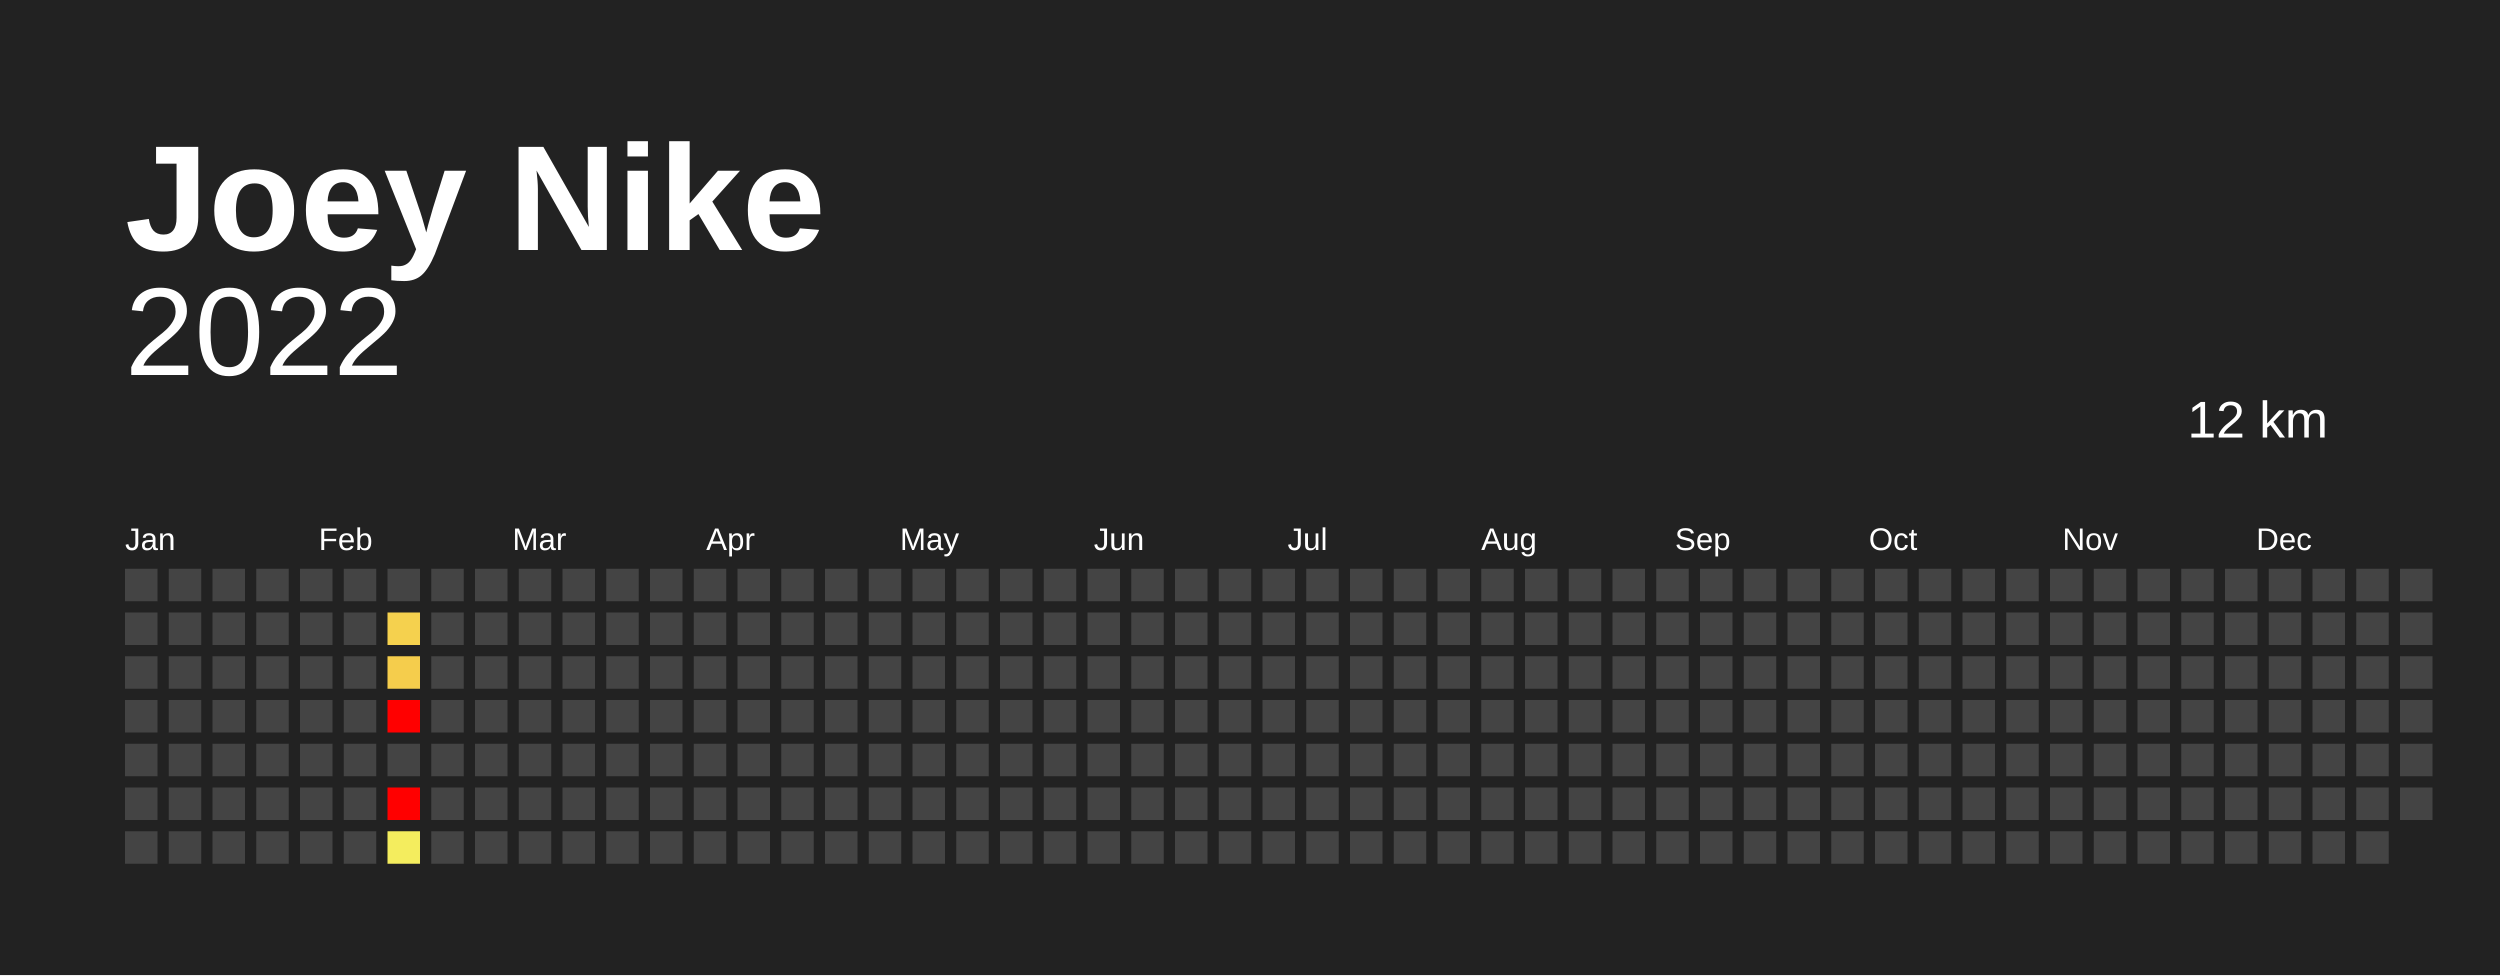
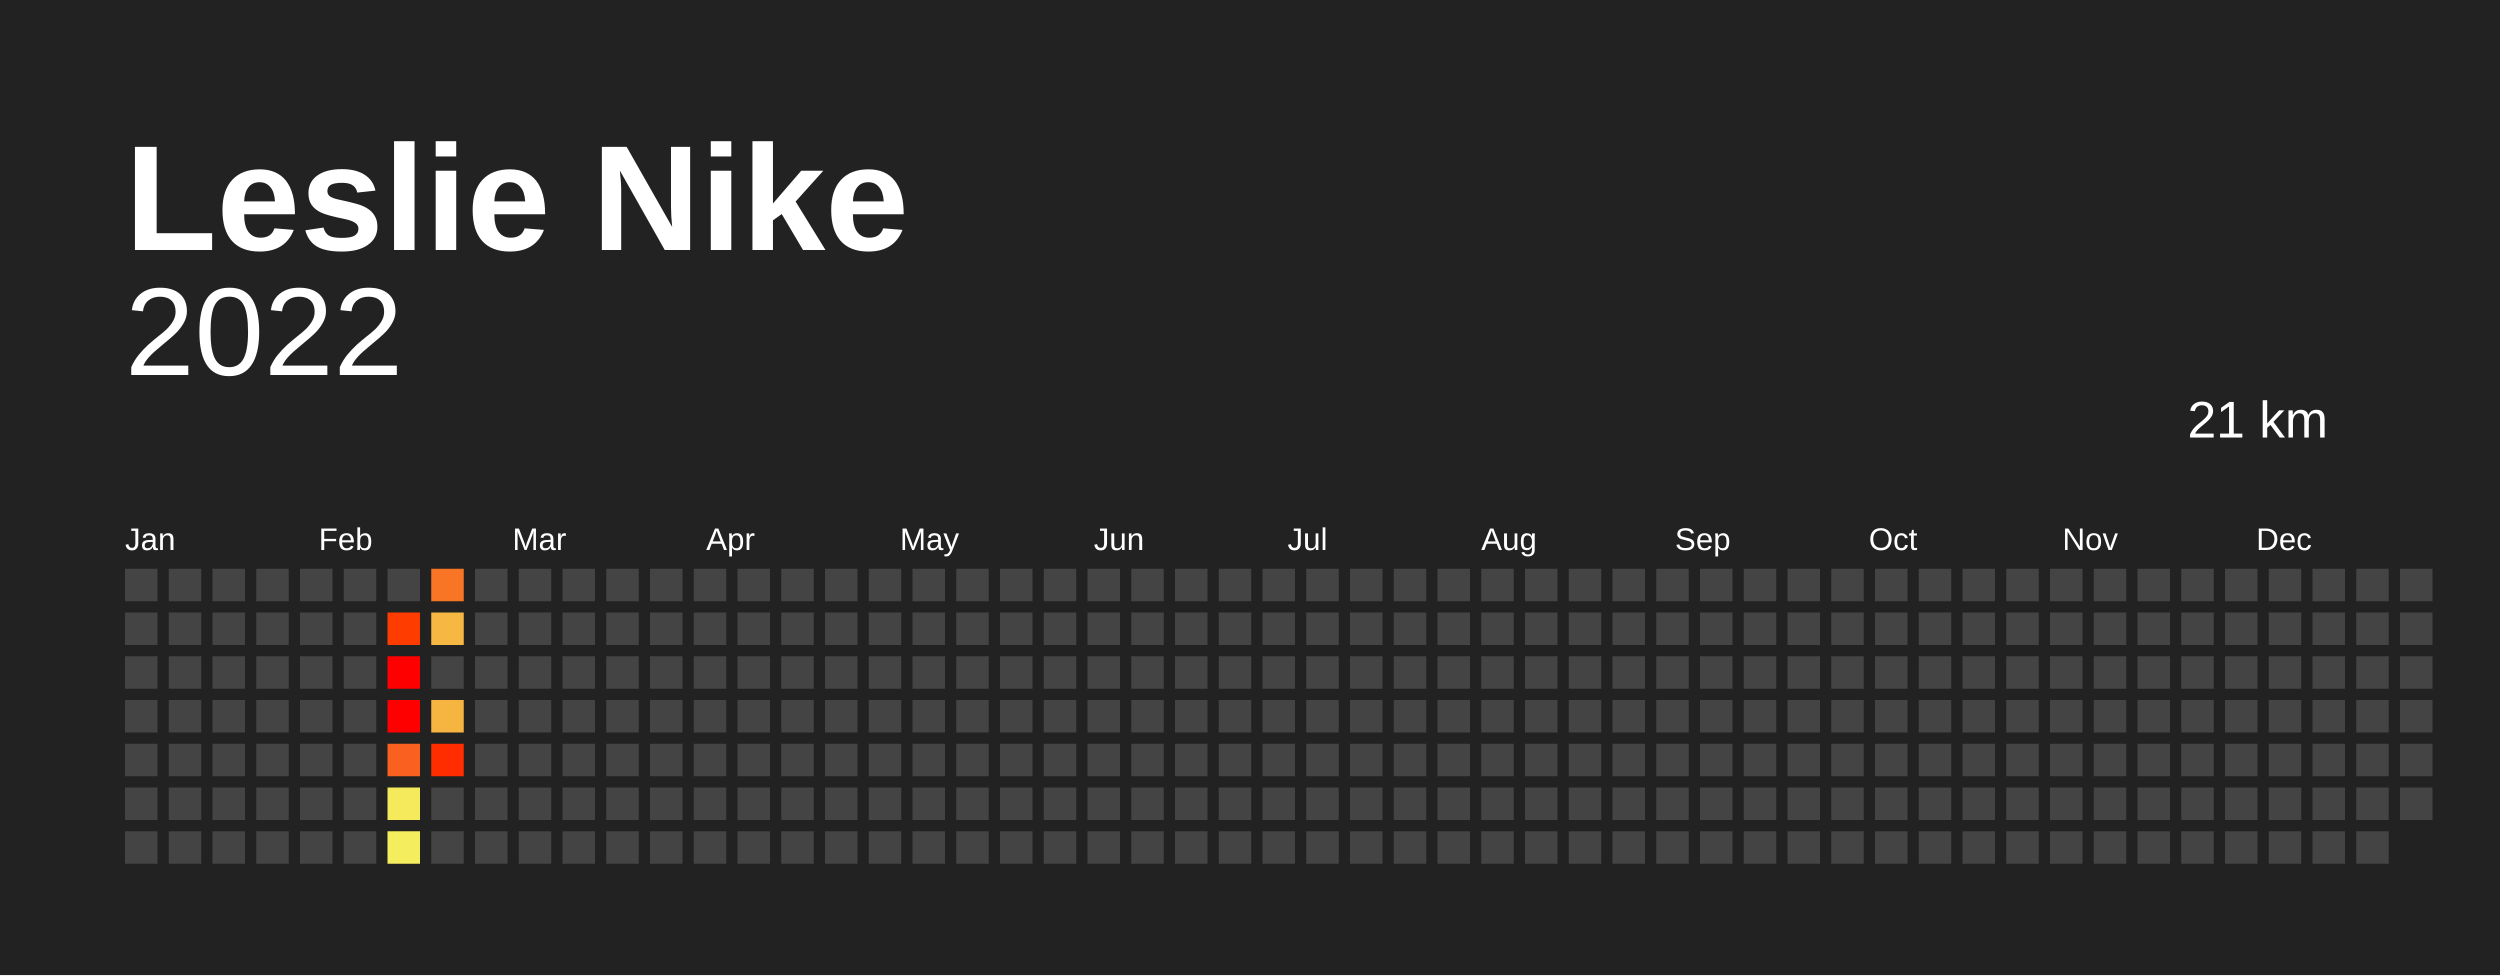
<svg xmlns="http://www.w3.org/2000/svg" baseProfile="full" height="78mm" version="1.1" viewBox="0,0,200,78" width="200mm">
  <defs />
  <rect fill="#222222" height="78" width="200" x="0" y="0" />
-   <text fill="#FFFFFF" style="font-size:12px; font-family:Arial; font-weight:bold;" x="10" y="20">Joey Nike</text>
+   <text fill="#FFFFFF" style="font-size:12px; font-family:Arial; font-weight:bold;" x="10" y="20">Leslie Nike</text>
  <text alignment-baseline="hanging" fill="#FFFFFF" style="font-size:10.0px; font-family:Arial;" x="10" y="30">2022</text>
-   <text alignment-baseline="hanging" fill="#FFFFFF" style="font-size:4.125px; font-family:Arial;" x="175" y="35">12 km</text>
+   <text alignment-baseline="hanging" fill="#FFFFFF" style="font-size:4.125px; font-family:Arial;" x="175" y="35">21 km</text>
  <text fill="#FFFFFF" style="font-size:2.5px; font-family:Arial" x="10.0" y="44">Jan</text>
  <text fill="#FFFFFF" style="font-size:2.5px; font-family:Arial" x="25.5" y="44">Feb</text>
  <text fill="#FFFFFF" style="font-size:2.5px; font-family:Arial" x="41.0" y="44">Mar</text>
  <text fill="#FFFFFF" style="font-size:2.5px; font-family:Arial" x="56.5" y="44">Apr</text>
  <text fill="#FFFFFF" style="font-size:2.5px; font-family:Arial" x="72.0" y="44">May</text>
  <text fill="#FFFFFF" style="font-size:2.5px; font-family:Arial" x="87.5" y="44">Jun</text>
  <text fill="#FFFFFF" style="font-size:2.5px; font-family:Arial" x="103.0" y="44">Jul</text>
  <text fill="#FFFFFF" style="font-size:2.5px; font-family:Arial" x="118.5" y="44">Aug</text>
  <text fill="#FFFFFF" style="font-size:2.5px; font-family:Arial" x="134.0" y="44">Sep</text>
  <text fill="#FFFFFF" style="font-size:2.5px; font-family:Arial" x="149.5" y="44">Oct</text>
  <text fill="#FFFFFF" style="font-size:2.5px; font-family:Arial" x="165.0" y="44">Nov</text>
  <text fill="#FFFFFF" style="font-size:2.5px; font-family:Arial" x="180.5" y="44">Dec</text>
  <rect fill="#444444" height="2.6" width="2.6" x="10.0" y="45.5" />
  <rect fill="#444444" height="2.6" width="2.6" x="10.0" y="49.0" />
  <rect fill="#444444" height="2.6" width="2.6" x="10.0" y="52.5" />
  <rect fill="#444444" height="2.6" width="2.6" x="10.0" y="56.0" />
  <rect fill="#444444" height="2.6" width="2.6" x="10.0" y="59.5" />
  <rect fill="#444444" height="2.6" width="2.6" x="10.0" y="63.0" />
  <rect fill="#444444" height="2.6" width="2.6" x="10.0" y="66.5" />
  <rect fill="#444444" height="2.6" width="2.6" x="13.5" y="45.5" />
  <rect fill="#444444" height="2.6" width="2.6" x="13.5" y="49.0" />
  <rect fill="#444444" height="2.6" width="2.6" x="13.5" y="52.5" />
  <rect fill="#444444" height="2.6" width="2.6" x="13.5" y="56.0" />
  <rect fill="#444444" height="2.6" width="2.6" x="13.5" y="59.5" />
  <rect fill="#444444" height="2.6" width="2.6" x="13.5" y="63.0" />
  <rect fill="#444444" height="2.6" width="2.6" x="13.5" y="66.5" />
  <rect fill="#444444" height="2.6" width="2.6" x="17.0" y="45.5" />
  <rect fill="#444444" height="2.6" width="2.6" x="17.0" y="49.0" />
  <rect fill="#444444" height="2.6" width="2.6" x="17.0" y="52.5" />
  <rect fill="#444444" height="2.6" width="2.6" x="17.0" y="56.0" />
  <rect fill="#444444" height="2.6" width="2.6" x="17.0" y="59.5" />
  <rect fill="#444444" height="2.6" width="2.6" x="17.0" y="63.0" />
  <rect fill="#444444" height="2.6" width="2.6" x="17.0" y="66.5" />
  <rect fill="#444444" height="2.6" width="2.6" x="20.5" y="45.5" />
  <rect fill="#444444" height="2.6" width="2.6" x="20.5" y="49.0" />
  <rect fill="#444444" height="2.6" width="2.6" x="20.5" y="52.5" />
  <rect fill="#444444" height="2.6" width="2.6" x="20.5" y="56.0" />
  <rect fill="#444444" height="2.6" width="2.6" x="20.5" y="59.5" />
  <rect fill="#444444" height="2.6" width="2.6" x="20.5" y="63.0" />
  <rect fill="#444444" height="2.6" width="2.6" x="20.5" y="66.5" />
  <rect fill="#444444" height="2.6" width="2.6" x="24.0" y="45.5" />
  <rect fill="#444444" height="2.6" width="2.6" x="24.0" y="49.0" />
  <rect fill="#444444" height="2.6" width="2.6" x="24.0" y="52.5" />
  <rect fill="#444444" height="2.6" width="2.6" x="24.0" y="56.0" />
  <rect fill="#444444" height="2.6" width="2.6" x="24.0" y="59.5" />
  <rect fill="#444444" height="2.6" width="2.6" x="24.0" y="63.0" />
  <rect fill="#444444" height="2.6" width="2.6" x="24.0" y="66.5" />
  <rect fill="#444444" height="2.6" width="2.6" x="27.5" y="45.5" />
  <rect fill="#444444" height="2.6" width="2.6" x="27.5" y="49.0" />
  <rect fill="#444444" height="2.6" width="2.6" x="27.5" y="52.5" />
  <rect fill="#444444" height="2.6" width="2.6" x="27.5" y="56.0" />
  <rect fill="#444444" height="2.6" width="2.6" x="27.5" y="59.5" />
  <rect fill="#444444" height="2.6" width="2.6" x="27.5" y="63.0" />
  <rect fill="#444444" height="2.6" width="2.6" x="27.5" y="66.5" />
  <rect fill="#444444" height="2.6" width="2.6" x="31.0" y="45.5" />
-   <rect fill="#f5d14e" height="2.6" width="2.6" x="31.0" y="49.0" />
-   <rect fill="#f5cd4c" height="2.6" width="2.6" x="31.0" y="52.5" />
+   <rect fill="#ff3c00" height="2.6" width="2.6" x="31.0" y="49.0" />
+   <rect fill="red" height="2.6" width="2.6" x="31.0" y="52.5" />
  <rect fill="red" height="2.6" width="2.6" x="31.0" y="56.0" />
-   <rect fill="#444444" height="2.6" width="2.6" x="31.0" y="59.5" />
-   <rect fill="red" height="2.6" width="2.6" x="31.0" y="63.0" />
+   <rect fill="#fa601f" height="2.6" width="2.6" x="31.0" y="59.5" />
+   <rect fill="#f4ea5c" height="2.6" width="2.6" x="31.0" y="63.0" />
  <rect fill="#f4ed5e" height="2.6" width="2.6" x="31.0" y="66.5" />
-   <rect fill="#444444" height="2.6" width="2.6" x="34.5" y="45.5" />
-   <rect fill="#444444" height="2.6" width="2.6" x="34.5" y="49.0" />
+   <rect fill="#f97526" height="2.6" width="2.6" x="34.5" y="45.5" />
+   <rect fill="#f6b842" height="2.6" width="2.6" x="34.5" y="49.0" />
  <rect fill="#444444" height="2.6" width="2.6" x="34.5" y="52.5" />
-   <rect fill="#444444" height="2.6" width="2.6" x="34.5" y="56.0" />
-   <rect fill="#444444" height="2.6" width="2.6" x="34.5" y="59.5" />
+   <rect fill="#f6b440" height="2.6" width="2.6" x="34.5" y="56.0" />
+   <rect fill="#ff2d00" height="2.6" width="2.6" x="34.5" y="59.5" />
  <rect fill="#444444" height="2.6" width="2.6" x="34.5" y="63.0" />
  <rect fill="#444444" height="2.6" width="2.6" x="34.5" y="66.5" />
  <rect fill="#444444" height="2.6" width="2.6" x="38.0" y="45.5" />
  <rect fill="#444444" height="2.6" width="2.6" x="38.0" y="49.0" />
  <rect fill="#444444" height="2.6" width="2.6" x="38.0" y="52.5" />
  <rect fill="#444444" height="2.6" width="2.6" x="38.0" y="56.0" />
  <rect fill="#444444" height="2.6" width="2.6" x="38.0" y="59.5" />
  <rect fill="#444444" height="2.6" width="2.6" x="38.0" y="63.0" />
  <rect fill="#444444" height="2.6" width="2.6" x="38.0" y="66.5" />
  <rect fill="#444444" height="2.6" width="2.6" x="41.5" y="45.5" />
  <rect fill="#444444" height="2.6" width="2.6" x="41.5" y="49.0" />
  <rect fill="#444444" height="2.6" width="2.6" x="41.5" y="52.5" />
  <rect fill="#444444" height="2.6" width="2.6" x="41.5" y="56.0" />
  <rect fill="#444444" height="2.6" width="2.6" x="41.5" y="59.5" />
  <rect fill="#444444" height="2.6" width="2.6" x="41.5" y="63.0" />
  <rect fill="#444444" height="2.6" width="2.6" x="41.5" y="66.5" />
  <rect fill="#444444" height="2.6" width="2.6" x="45.0" y="45.5" />
  <rect fill="#444444" height="2.6" width="2.6" x="45.0" y="49.0" />
  <rect fill="#444444" height="2.6" width="2.6" x="45.0" y="52.5" />
  <rect fill="#444444" height="2.6" width="2.6" x="45.0" y="56.0" />
  <rect fill="#444444" height="2.6" width="2.6" x="45.0" y="59.5" />
  <rect fill="#444444" height="2.6" width="2.6" x="45.0" y="63.0" />
  <rect fill="#444444" height="2.6" width="2.6" x="45.0" y="66.5" />
  <rect fill="#444444" height="2.6" width="2.6" x="48.5" y="45.5" />
  <rect fill="#444444" height="2.6" width="2.6" x="48.5" y="49.0" />
  <rect fill="#444444" height="2.6" width="2.6" x="48.5" y="52.5" />
  <rect fill="#444444" height="2.6" width="2.6" x="48.5" y="56.0" />
  <rect fill="#444444" height="2.6" width="2.6" x="48.5" y="59.5" />
  <rect fill="#444444" height="2.6" width="2.6" x="48.5" y="63.0" />
  <rect fill="#444444" height="2.6" width="2.6" x="48.5" y="66.5" />
  <rect fill="#444444" height="2.6" width="2.6" x="52.0" y="45.5" />
  <rect fill="#444444" height="2.6" width="2.6" x="52.0" y="49.0" />
  <rect fill="#444444" height="2.6" width="2.6" x="52.0" y="52.5" />
  <rect fill="#444444" height="2.6" width="2.6" x="52.0" y="56.0" />
  <rect fill="#444444" height="2.6" width="2.6" x="52.0" y="59.5" />
  <rect fill="#444444" height="2.6" width="2.6" x="52.0" y="63.0" />
  <rect fill="#444444" height="2.6" width="2.6" x="52.0" y="66.5" />
  <rect fill="#444444" height="2.6" width="2.6" x="55.5" y="45.5" />
  <rect fill="#444444" height="2.6" width="2.6" x="55.5" y="49.0" />
  <rect fill="#444444" height="2.6" width="2.6" x="55.5" y="52.5" />
  <rect fill="#444444" height="2.6" width="2.6" x="55.5" y="56.0" />
  <rect fill="#444444" height="2.6" width="2.6" x="55.5" y="59.5" />
  <rect fill="#444444" height="2.6" width="2.6" x="55.5" y="63.0" />
  <rect fill="#444444" height="2.6" width="2.6" x="55.5" y="66.5" />
  <rect fill="#444444" height="2.6" width="2.6" x="59.0" y="45.5" />
  <rect fill="#444444" height="2.6" width="2.6" x="59.0" y="49.0" />
  <rect fill="#444444" height="2.6" width="2.6" x="59.0" y="52.5" />
  <rect fill="#444444" height="2.6" width="2.6" x="59.0" y="56.0" />
  <rect fill="#444444" height="2.6" width="2.6" x="59.0" y="59.5" />
  <rect fill="#444444" height="2.6" width="2.6" x="59.0" y="63.0" />
  <rect fill="#444444" height="2.6" width="2.6" x="59.0" y="66.5" />
  <rect fill="#444444" height="2.6" width="2.6" x="62.5" y="45.5" />
  <rect fill="#444444" height="2.6" width="2.6" x="62.5" y="49.0" />
  <rect fill="#444444" height="2.6" width="2.6" x="62.5" y="52.5" />
  <rect fill="#444444" height="2.6" width="2.6" x="62.5" y="56.0" />
  <rect fill="#444444" height="2.6" width="2.6" x="62.5" y="59.5" />
  <rect fill="#444444" height="2.6" width="2.6" x="62.5" y="63.0" />
  <rect fill="#444444" height="2.6" width="2.6" x="62.5" y="66.5" />
  <rect fill="#444444" height="2.6" width="2.6" x="66.0" y="45.5" />
  <rect fill="#444444" height="2.6" width="2.6" x="66.0" y="49.0" />
  <rect fill="#444444" height="2.6" width="2.6" x="66.0" y="52.5" />
  <rect fill="#444444" height="2.6" width="2.6" x="66.0" y="56.0" />
  <rect fill="#444444" height="2.6" width="2.6" x="66.0" y="59.5" />
  <rect fill="#444444" height="2.6" width="2.6" x="66.0" y="63.0" />
  <rect fill="#444444" height="2.6" width="2.6" x="66.0" y="66.5" />
  <rect fill="#444444" height="2.6" width="2.6" x="69.5" y="45.5" />
  <rect fill="#444444" height="2.6" width="2.6" x="69.5" y="49.0" />
  <rect fill="#444444" height="2.6" width="2.6" x="69.5" y="52.5" />
  <rect fill="#444444" height="2.6" width="2.6" x="69.5" y="56.0" />
  <rect fill="#444444" height="2.6" width="2.6" x="69.5" y="59.5" />
  <rect fill="#444444" height="2.6" width="2.6" x="69.5" y="63.0" />
  <rect fill="#444444" height="2.6" width="2.6" x="69.5" y="66.5" />
  <rect fill="#444444" height="2.6" width="2.6" x="73.0" y="45.5" />
  <rect fill="#444444" height="2.6" width="2.6" x="73.0" y="49.0" />
  <rect fill="#444444" height="2.6" width="2.6" x="73.0" y="52.5" />
  <rect fill="#444444" height="2.6" width="2.6" x="73.0" y="56.0" />
  <rect fill="#444444" height="2.6" width="2.6" x="73.0" y="59.5" />
  <rect fill="#444444" height="2.6" width="2.6" x="73.0" y="63.0" />
  <rect fill="#444444" height="2.6" width="2.6" x="73.0" y="66.5" />
  <rect fill="#444444" height="2.6" width="2.6" x="76.5" y="45.5" />
  <rect fill="#444444" height="2.6" width="2.6" x="76.5" y="49.0" />
  <rect fill="#444444" height="2.6" width="2.6" x="76.5" y="52.5" />
  <rect fill="#444444" height="2.6" width="2.6" x="76.5" y="56.0" />
  <rect fill="#444444" height="2.6" width="2.6" x="76.5" y="59.5" />
  <rect fill="#444444" height="2.6" width="2.6" x="76.5" y="63.0" />
  <rect fill="#444444" height="2.6" width="2.6" x="76.5" y="66.5" />
  <rect fill="#444444" height="2.6" width="2.6" x="80.0" y="45.5" />
  <rect fill="#444444" height="2.6" width="2.6" x="80.0" y="49.0" />
  <rect fill="#444444" height="2.6" width="2.6" x="80.0" y="52.5" />
  <rect fill="#444444" height="2.6" width="2.6" x="80.0" y="56.0" />
  <rect fill="#444444" height="2.6" width="2.6" x="80.0" y="59.5" />
  <rect fill="#444444" height="2.6" width="2.6" x="80.0" y="63.0" />
  <rect fill="#444444" height="2.6" width="2.6" x="80.0" y="66.5" />
  <rect fill="#444444" height="2.6" width="2.6" x="83.5" y="45.5" />
  <rect fill="#444444" height="2.6" width="2.6" x="83.5" y="49.0" />
  <rect fill="#444444" height="2.6" width="2.6" x="83.5" y="52.5" />
  <rect fill="#444444" height="2.6" width="2.6" x="83.5" y="56.0" />
  <rect fill="#444444" height="2.6" width="2.6" x="83.5" y="59.5" />
  <rect fill="#444444" height="2.6" width="2.6" x="83.5" y="63.0" />
  <rect fill="#444444" height="2.6" width="2.6" x="83.5" y="66.5" />
  <rect fill="#444444" height="2.6" width="2.6" x="87.0" y="45.5" />
  <rect fill="#444444" height="2.6" width="2.6" x="87.0" y="49.0" />
  <rect fill="#444444" height="2.6" width="2.6" x="87.0" y="52.5" />
  <rect fill="#444444" height="2.6" width="2.6" x="87.0" y="56.0" />
  <rect fill="#444444" height="2.6" width="2.6" x="87.0" y="59.5" />
  <rect fill="#444444" height="2.6" width="2.6" x="87.0" y="63.0" />
  <rect fill="#444444" height="2.6" width="2.6" x="87.0" y="66.5" />
  <rect fill="#444444" height="2.6" width="2.6" x="90.5" y="45.5" />
  <rect fill="#444444" height="2.6" width="2.6" x="90.5" y="49.0" />
  <rect fill="#444444" height="2.6" width="2.6" x="90.5" y="52.5" />
  <rect fill="#444444" height="2.6" width="2.6" x="90.5" y="56.0" />
  <rect fill="#444444" height="2.6" width="2.6" x="90.5" y="59.5" />
  <rect fill="#444444" height="2.6" width="2.6" x="90.5" y="63.0" />
  <rect fill="#444444" height="2.6" width="2.6" x="90.5" y="66.5" />
  <rect fill="#444444" height="2.6" width="2.6" x="94.0" y="45.5" />
  <rect fill="#444444" height="2.6" width="2.6" x="94.0" y="49.0" />
  <rect fill="#444444" height="2.6" width="2.6" x="94.0" y="52.5" />
  <rect fill="#444444" height="2.6" width="2.6" x="94.0" y="56.0" />
  <rect fill="#444444" height="2.6" width="2.6" x="94.0" y="59.5" />
  <rect fill="#444444" height="2.6" width="2.6" x="94.0" y="63.0" />
  <rect fill="#444444" height="2.6" width="2.6" x="94.0" y="66.5" />
  <rect fill="#444444" height="2.6" width="2.6" x="97.5" y="45.5" />
  <rect fill="#444444" height="2.6" width="2.6" x="97.5" y="49.0" />
  <rect fill="#444444" height="2.6" width="2.6" x="97.5" y="52.5" />
  <rect fill="#444444" height="2.6" width="2.6" x="97.5" y="56.0" />
  <rect fill="#444444" height="2.6" width="2.6" x="97.5" y="59.5" />
  <rect fill="#444444" height="2.6" width="2.6" x="97.5" y="63.0" />
  <rect fill="#444444" height="2.6" width="2.6" x="97.5" y="66.5" />
  <rect fill="#444444" height="2.6" width="2.6" x="101.0" y="45.5" />
  <rect fill="#444444" height="2.6" width="2.6" x="101.0" y="49.0" />
  <rect fill="#444444" height="2.6" width="2.6" x="101.0" y="52.5" />
  <rect fill="#444444" height="2.6" width="2.6" x="101.0" y="56.0" />
  <rect fill="#444444" height="2.6" width="2.6" x="101.0" y="59.5" />
  <rect fill="#444444" height="2.6" width="2.6" x="101.0" y="63.0" />
  <rect fill="#444444" height="2.6" width="2.6" x="101.0" y="66.5" />
  <rect fill="#444444" height="2.6" width="2.6" x="104.5" y="45.5" />
  <rect fill="#444444" height="2.6" width="2.6" x="104.5" y="49.0" />
  <rect fill="#444444" height="2.6" width="2.6" x="104.5" y="52.5" />
  <rect fill="#444444" height="2.6" width="2.6" x="104.5" y="56.0" />
  <rect fill="#444444" height="2.6" width="2.6" x="104.5" y="59.5" />
  <rect fill="#444444" height="2.6" width="2.6" x="104.5" y="63.0" />
  <rect fill="#444444" height="2.6" width="2.6" x="104.5" y="66.5" />
  <rect fill="#444444" height="2.6" width="2.6" x="108.0" y="45.5" />
  <rect fill="#444444" height="2.6" width="2.6" x="108.0" y="49.0" />
  <rect fill="#444444" height="2.6" width="2.6" x="108.0" y="52.5" />
  <rect fill="#444444" height="2.6" width="2.6" x="108.0" y="56.0" />
  <rect fill="#444444" height="2.6" width="2.6" x="108.0" y="59.5" />
  <rect fill="#444444" height="2.6" width="2.6" x="108.0" y="63.0" />
  <rect fill="#444444" height="2.6" width="2.6" x="108.0" y="66.5" />
  <rect fill="#444444" height="2.6" width="2.6" x="111.5" y="45.5" />
  <rect fill="#444444" height="2.6" width="2.6" x="111.5" y="49.0" />
  <rect fill="#444444" height="2.6" width="2.6" x="111.5" y="52.5" />
  <rect fill="#444444" height="2.6" width="2.6" x="111.5" y="56.0" />
  <rect fill="#444444" height="2.6" width="2.6" x="111.5" y="59.5" />
  <rect fill="#444444" height="2.6" width="2.6" x="111.5" y="63.0" />
  <rect fill="#444444" height="2.6" width="2.6" x="111.5" y="66.5" />
  <rect fill="#444444" height="2.6" width="2.6" x="115.0" y="45.5" />
  <rect fill="#444444" height="2.6" width="2.6" x="115.0" y="49.0" />
  <rect fill="#444444" height="2.6" width="2.6" x="115.0" y="52.5" />
  <rect fill="#444444" height="2.6" width="2.6" x="115.0" y="56.0" />
  <rect fill="#444444" height="2.6" width="2.6" x="115.0" y="59.5" />
  <rect fill="#444444" height="2.6" width="2.6" x="115.0" y="63.0" />
  <rect fill="#444444" height="2.6" width="2.6" x="115.0" y="66.5" />
  <rect fill="#444444" height="2.6" width="2.6" x="118.5" y="45.5" />
  <rect fill="#444444" height="2.6" width="2.6" x="118.5" y="49.0" />
  <rect fill="#444444" height="2.6" width="2.6" x="118.5" y="52.5" />
  <rect fill="#444444" height="2.6" width="2.6" x="118.5" y="56.0" />
  <rect fill="#444444" height="2.6" width="2.6" x="118.5" y="59.5" />
  <rect fill="#444444" height="2.6" width="2.6" x="118.5" y="63.0" />
  <rect fill="#444444" height="2.6" width="2.6" x="118.5" y="66.5" />
  <rect fill="#444444" height="2.6" width="2.6" x="122.0" y="45.5" />
  <rect fill="#444444" height="2.6" width="2.6" x="122.0" y="49.0" />
  <rect fill="#444444" height="2.6" width="2.6" x="122.0" y="52.5" />
  <rect fill="#444444" height="2.6" width="2.6" x="122.0" y="56.0" />
  <rect fill="#444444" height="2.6" width="2.6" x="122.0" y="59.5" />
  <rect fill="#444444" height="2.6" width="2.6" x="122.0" y="63.0" />
  <rect fill="#444444" height="2.6" width="2.6" x="122.0" y="66.5" />
  <rect fill="#444444" height="2.6" width="2.6" x="125.5" y="45.5" />
  <rect fill="#444444" height="2.6" width="2.6" x="125.5" y="49.0" />
  <rect fill="#444444" height="2.6" width="2.6" x="125.5" y="52.5" />
  <rect fill="#444444" height="2.6" width="2.6" x="125.5" y="56.0" />
  <rect fill="#444444" height="2.6" width="2.6" x="125.5" y="59.5" />
  <rect fill="#444444" height="2.6" width="2.6" x="125.5" y="63.0" />
  <rect fill="#444444" height="2.6" width="2.6" x="125.5" y="66.5" />
  <rect fill="#444444" height="2.6" width="2.6" x="129.0" y="45.5" />
  <rect fill="#444444" height="2.6" width="2.6" x="129.0" y="49.0" />
  <rect fill="#444444" height="2.6" width="2.6" x="129.0" y="52.5" />
  <rect fill="#444444" height="2.6" width="2.6" x="129.0" y="56.0" />
  <rect fill="#444444" height="2.6" width="2.6" x="129.0" y="59.5" />
  <rect fill="#444444" height="2.6" width="2.6" x="129.0" y="63.0" />
  <rect fill="#444444" height="2.6" width="2.6" x="129.0" y="66.5" />
  <rect fill="#444444" height="2.6" width="2.6" x="132.5" y="45.5" />
  <rect fill="#444444" height="2.6" width="2.6" x="132.5" y="49.0" />
  <rect fill="#444444" height="2.6" width="2.6" x="132.5" y="52.5" />
  <rect fill="#444444" height="2.6" width="2.6" x="132.5" y="56.0" />
  <rect fill="#444444" height="2.6" width="2.6" x="132.5" y="59.5" />
  <rect fill="#444444" height="2.6" width="2.6" x="132.5" y="63.0" />
  <rect fill="#444444" height="2.6" width="2.6" x="132.5" y="66.5" />
  <rect fill="#444444" height="2.6" width="2.6" x="136.0" y="45.5" />
  <rect fill="#444444" height="2.6" width="2.6" x="136.0" y="49.0" />
  <rect fill="#444444" height="2.6" width="2.6" x="136.0" y="52.5" />
  <rect fill="#444444" height="2.6" width="2.6" x="136.0" y="56.0" />
  <rect fill="#444444" height="2.6" width="2.6" x="136.0" y="59.5" />
  <rect fill="#444444" height="2.6" width="2.6" x="136.0" y="63.0" />
  <rect fill="#444444" height="2.6" width="2.6" x="136.0" y="66.5" />
  <rect fill="#444444" height="2.6" width="2.6" x="139.5" y="45.5" />
  <rect fill="#444444" height="2.6" width="2.6" x="139.5" y="49.0" />
  <rect fill="#444444" height="2.6" width="2.6" x="139.5" y="52.5" />
  <rect fill="#444444" height="2.6" width="2.6" x="139.5" y="56.0" />
  <rect fill="#444444" height="2.6" width="2.6" x="139.5" y="59.5" />
  <rect fill="#444444" height="2.6" width="2.6" x="139.5" y="63.0" />
  <rect fill="#444444" height="2.6" width="2.6" x="139.5" y="66.5" />
  <rect fill="#444444" height="2.6" width="2.6" x="143.0" y="45.5" />
  <rect fill="#444444" height="2.6" width="2.6" x="143.0" y="49.0" />
  <rect fill="#444444" height="2.6" width="2.6" x="143.0" y="52.5" />
  <rect fill="#444444" height="2.6" width="2.6" x="143.0" y="56.0" />
  <rect fill="#444444" height="2.6" width="2.6" x="143.0" y="59.5" />
  <rect fill="#444444" height="2.6" width="2.6" x="143.0" y="63.0" />
  <rect fill="#444444" height="2.6" width="2.6" x="143.0" y="66.5" />
  <rect fill="#444444" height="2.6" width="2.6" x="146.5" y="45.5" />
  <rect fill="#444444" height="2.6" width="2.6" x="146.5" y="49.0" />
  <rect fill="#444444" height="2.6" width="2.6" x="146.5" y="52.5" />
  <rect fill="#444444" height="2.6" width="2.6" x="146.5" y="56.0" />
  <rect fill="#444444" height="2.6" width="2.6" x="146.5" y="59.5" />
  <rect fill="#444444" height="2.6" width="2.6" x="146.5" y="63.0" />
  <rect fill="#444444" height="2.6" width="2.6" x="146.5" y="66.5" />
  <rect fill="#444444" height="2.6" width="2.6" x="150.0" y="45.5" />
  <rect fill="#444444" height="2.6" width="2.6" x="150.0" y="49.0" />
  <rect fill="#444444" height="2.6" width="2.6" x="150.0" y="52.5" />
  <rect fill="#444444" height="2.6" width="2.6" x="150.0" y="56.0" />
  <rect fill="#444444" height="2.6" width="2.6" x="150.0" y="59.5" />
  <rect fill="#444444" height="2.6" width="2.6" x="150.0" y="63.0" />
  <rect fill="#444444" height="2.6" width="2.6" x="150.0" y="66.5" />
  <rect fill="#444444" height="2.6" width="2.6" x="153.5" y="45.5" />
  <rect fill="#444444" height="2.6" width="2.6" x="153.5" y="49.0" />
  <rect fill="#444444" height="2.6" width="2.6" x="153.5" y="52.5" />
  <rect fill="#444444" height="2.6" width="2.6" x="153.5" y="56.0" />
  <rect fill="#444444" height="2.6" width="2.6" x="153.5" y="59.5" />
  <rect fill="#444444" height="2.6" width="2.6" x="153.5" y="63.0" />
  <rect fill="#444444" height="2.6" width="2.6" x="153.5" y="66.5" />
  <rect fill="#444444" height="2.6" width="2.6" x="157.0" y="45.5" />
  <rect fill="#444444" height="2.6" width="2.6" x="157.0" y="49.0" />
  <rect fill="#444444" height="2.6" width="2.6" x="157.0" y="52.5" />
  <rect fill="#444444" height="2.6" width="2.6" x="157.0" y="56.0" />
  <rect fill="#444444" height="2.6" width="2.6" x="157.0" y="59.5" />
  <rect fill="#444444" height="2.6" width="2.6" x="157.0" y="63.0" />
  <rect fill="#444444" height="2.6" width="2.6" x="157.0" y="66.5" />
  <rect fill="#444444" height="2.6" width="2.6" x="160.5" y="45.5" />
  <rect fill="#444444" height="2.6" width="2.6" x="160.5" y="49.0" />
  <rect fill="#444444" height="2.6" width="2.6" x="160.5" y="52.5" />
  <rect fill="#444444" height="2.6" width="2.6" x="160.5" y="56.0" />
  <rect fill="#444444" height="2.6" width="2.6" x="160.5" y="59.5" />
  <rect fill="#444444" height="2.6" width="2.6" x="160.5" y="63.0" />
  <rect fill="#444444" height="2.6" width="2.6" x="160.5" y="66.5" />
  <rect fill="#444444" height="2.6" width="2.6" x="164.0" y="45.5" />
  <rect fill="#444444" height="2.6" width="2.6" x="164.0" y="49.0" />
  <rect fill="#444444" height="2.6" width="2.6" x="164.0" y="52.5" />
  <rect fill="#444444" height="2.6" width="2.6" x="164.0" y="56.0" />
  <rect fill="#444444" height="2.6" width="2.6" x="164.0" y="59.5" />
  <rect fill="#444444" height="2.6" width="2.6" x="164.0" y="63.0" />
  <rect fill="#444444" height="2.6" width="2.6" x="164.0" y="66.5" />
  <rect fill="#444444" height="2.6" width="2.6" x="167.5" y="45.5" />
  <rect fill="#444444" height="2.6" width="2.6" x="167.5" y="49.0" />
  <rect fill="#444444" height="2.6" width="2.6" x="167.5" y="52.5" />
  <rect fill="#444444" height="2.6" width="2.6" x="167.5" y="56.0" />
  <rect fill="#444444" height="2.6" width="2.6" x="167.5" y="59.5" />
  <rect fill="#444444" height="2.6" width="2.6" x="167.5" y="63.0" />
  <rect fill="#444444" height="2.6" width="2.6" x="167.5" y="66.5" />
  <rect fill="#444444" height="2.6" width="2.6" x="171.0" y="45.5" />
  <rect fill="#444444" height="2.6" width="2.6" x="171.0" y="49.0" />
  <rect fill="#444444" height="2.6" width="2.6" x="171.0" y="52.5" />
  <rect fill="#444444" height="2.6" width="2.6" x="171.0" y="56.0" />
  <rect fill="#444444" height="2.6" width="2.6" x="171.0" y="59.5" />
  <rect fill="#444444" height="2.6" width="2.6" x="171.0" y="63.0" />
  <rect fill="#444444" height="2.6" width="2.6" x="171.0" y="66.5" />
  <rect fill="#444444" height="2.6" width="2.6" x="174.5" y="45.5" />
  <rect fill="#444444" height="2.6" width="2.6" x="174.5" y="49.0" />
  <rect fill="#444444" height="2.6" width="2.6" x="174.5" y="52.5" />
  <rect fill="#444444" height="2.6" width="2.6" x="174.5" y="56.0" />
  <rect fill="#444444" height="2.6" width="2.6" x="174.5" y="59.5" />
  <rect fill="#444444" height="2.6" width="2.6" x="174.5" y="63.0" />
  <rect fill="#444444" height="2.6" width="2.6" x="174.5" y="66.5" />
  <rect fill="#444444" height="2.6" width="2.6" x="178.0" y="45.5" />
  <rect fill="#444444" height="2.6" width="2.6" x="178.0" y="49.0" />
  <rect fill="#444444" height="2.6" width="2.6" x="178.0" y="52.5" />
  <rect fill="#444444" height="2.6" width="2.6" x="178.0" y="56.0" />
  <rect fill="#444444" height="2.6" width="2.6" x="178.0" y="59.5" />
  <rect fill="#444444" height="2.6" width="2.6" x="178.0" y="63.0" />
  <rect fill="#444444" height="2.6" width="2.6" x="178.0" y="66.5" />
  <rect fill="#444444" height="2.6" width="2.6" x="181.5" y="45.5" />
  <rect fill="#444444" height="2.6" width="2.6" x="181.5" y="49.0" />
  <rect fill="#444444" height="2.6" width="2.6" x="181.5" y="52.5" />
  <rect fill="#444444" height="2.6" width="2.6" x="181.5" y="56.0" />
  <rect fill="#444444" height="2.6" width="2.6" x="181.5" y="59.5" />
  <rect fill="#444444" height="2.6" width="2.6" x="181.5" y="63.0" />
  <rect fill="#444444" height="2.6" width="2.6" x="181.5" y="66.5" />
  <rect fill="#444444" height="2.6" width="2.6" x="185.0" y="45.5" />
  <rect fill="#444444" height="2.6" width="2.6" x="185.0" y="49.0" />
  <rect fill="#444444" height="2.6" width="2.6" x="185.0" y="52.5" />
  <rect fill="#444444" height="2.6" width="2.6" x="185.0" y="56.0" />
  <rect fill="#444444" height="2.6" width="2.6" x="185.0" y="59.5" />
  <rect fill="#444444" height="2.6" width="2.6" x="185.0" y="63.0" />
  <rect fill="#444444" height="2.6" width="2.6" x="185.0" y="66.5" />
  <rect fill="#444444" height="2.6" width="2.6" x="188.5" y="45.5" />
  <rect fill="#444444" height="2.6" width="2.6" x="188.5" y="49.0" />
  <rect fill="#444444" height="2.6" width="2.6" x="188.5" y="52.5" />
  <rect fill="#444444" height="2.6" width="2.6" x="188.5" y="56.0" />
  <rect fill="#444444" height="2.6" width="2.6" x="188.5" y="59.5" />
  <rect fill="#444444" height="2.6" width="2.6" x="188.5" y="63.0" />
  <rect fill="#444444" height="2.6" width="2.6" x="188.5" y="66.5" />
  <rect fill="#444444" height="2.6" width="2.6" x="192.0" y="45.5" />
  <rect fill="#444444" height="2.6" width="2.6" x="192.0" y="49.0" />
  <rect fill="#444444" height="2.6" width="2.6" x="192.0" y="52.5" />
  <rect fill="#444444" height="2.6" width="2.6" x="192.0" y="56.0" />
  <rect fill="#444444" height="2.6" width="2.6" x="192.0" y="59.5" />
  <rect fill="#444444" height="2.6" width="2.6" x="192.0" y="63.0" />
</svg>
